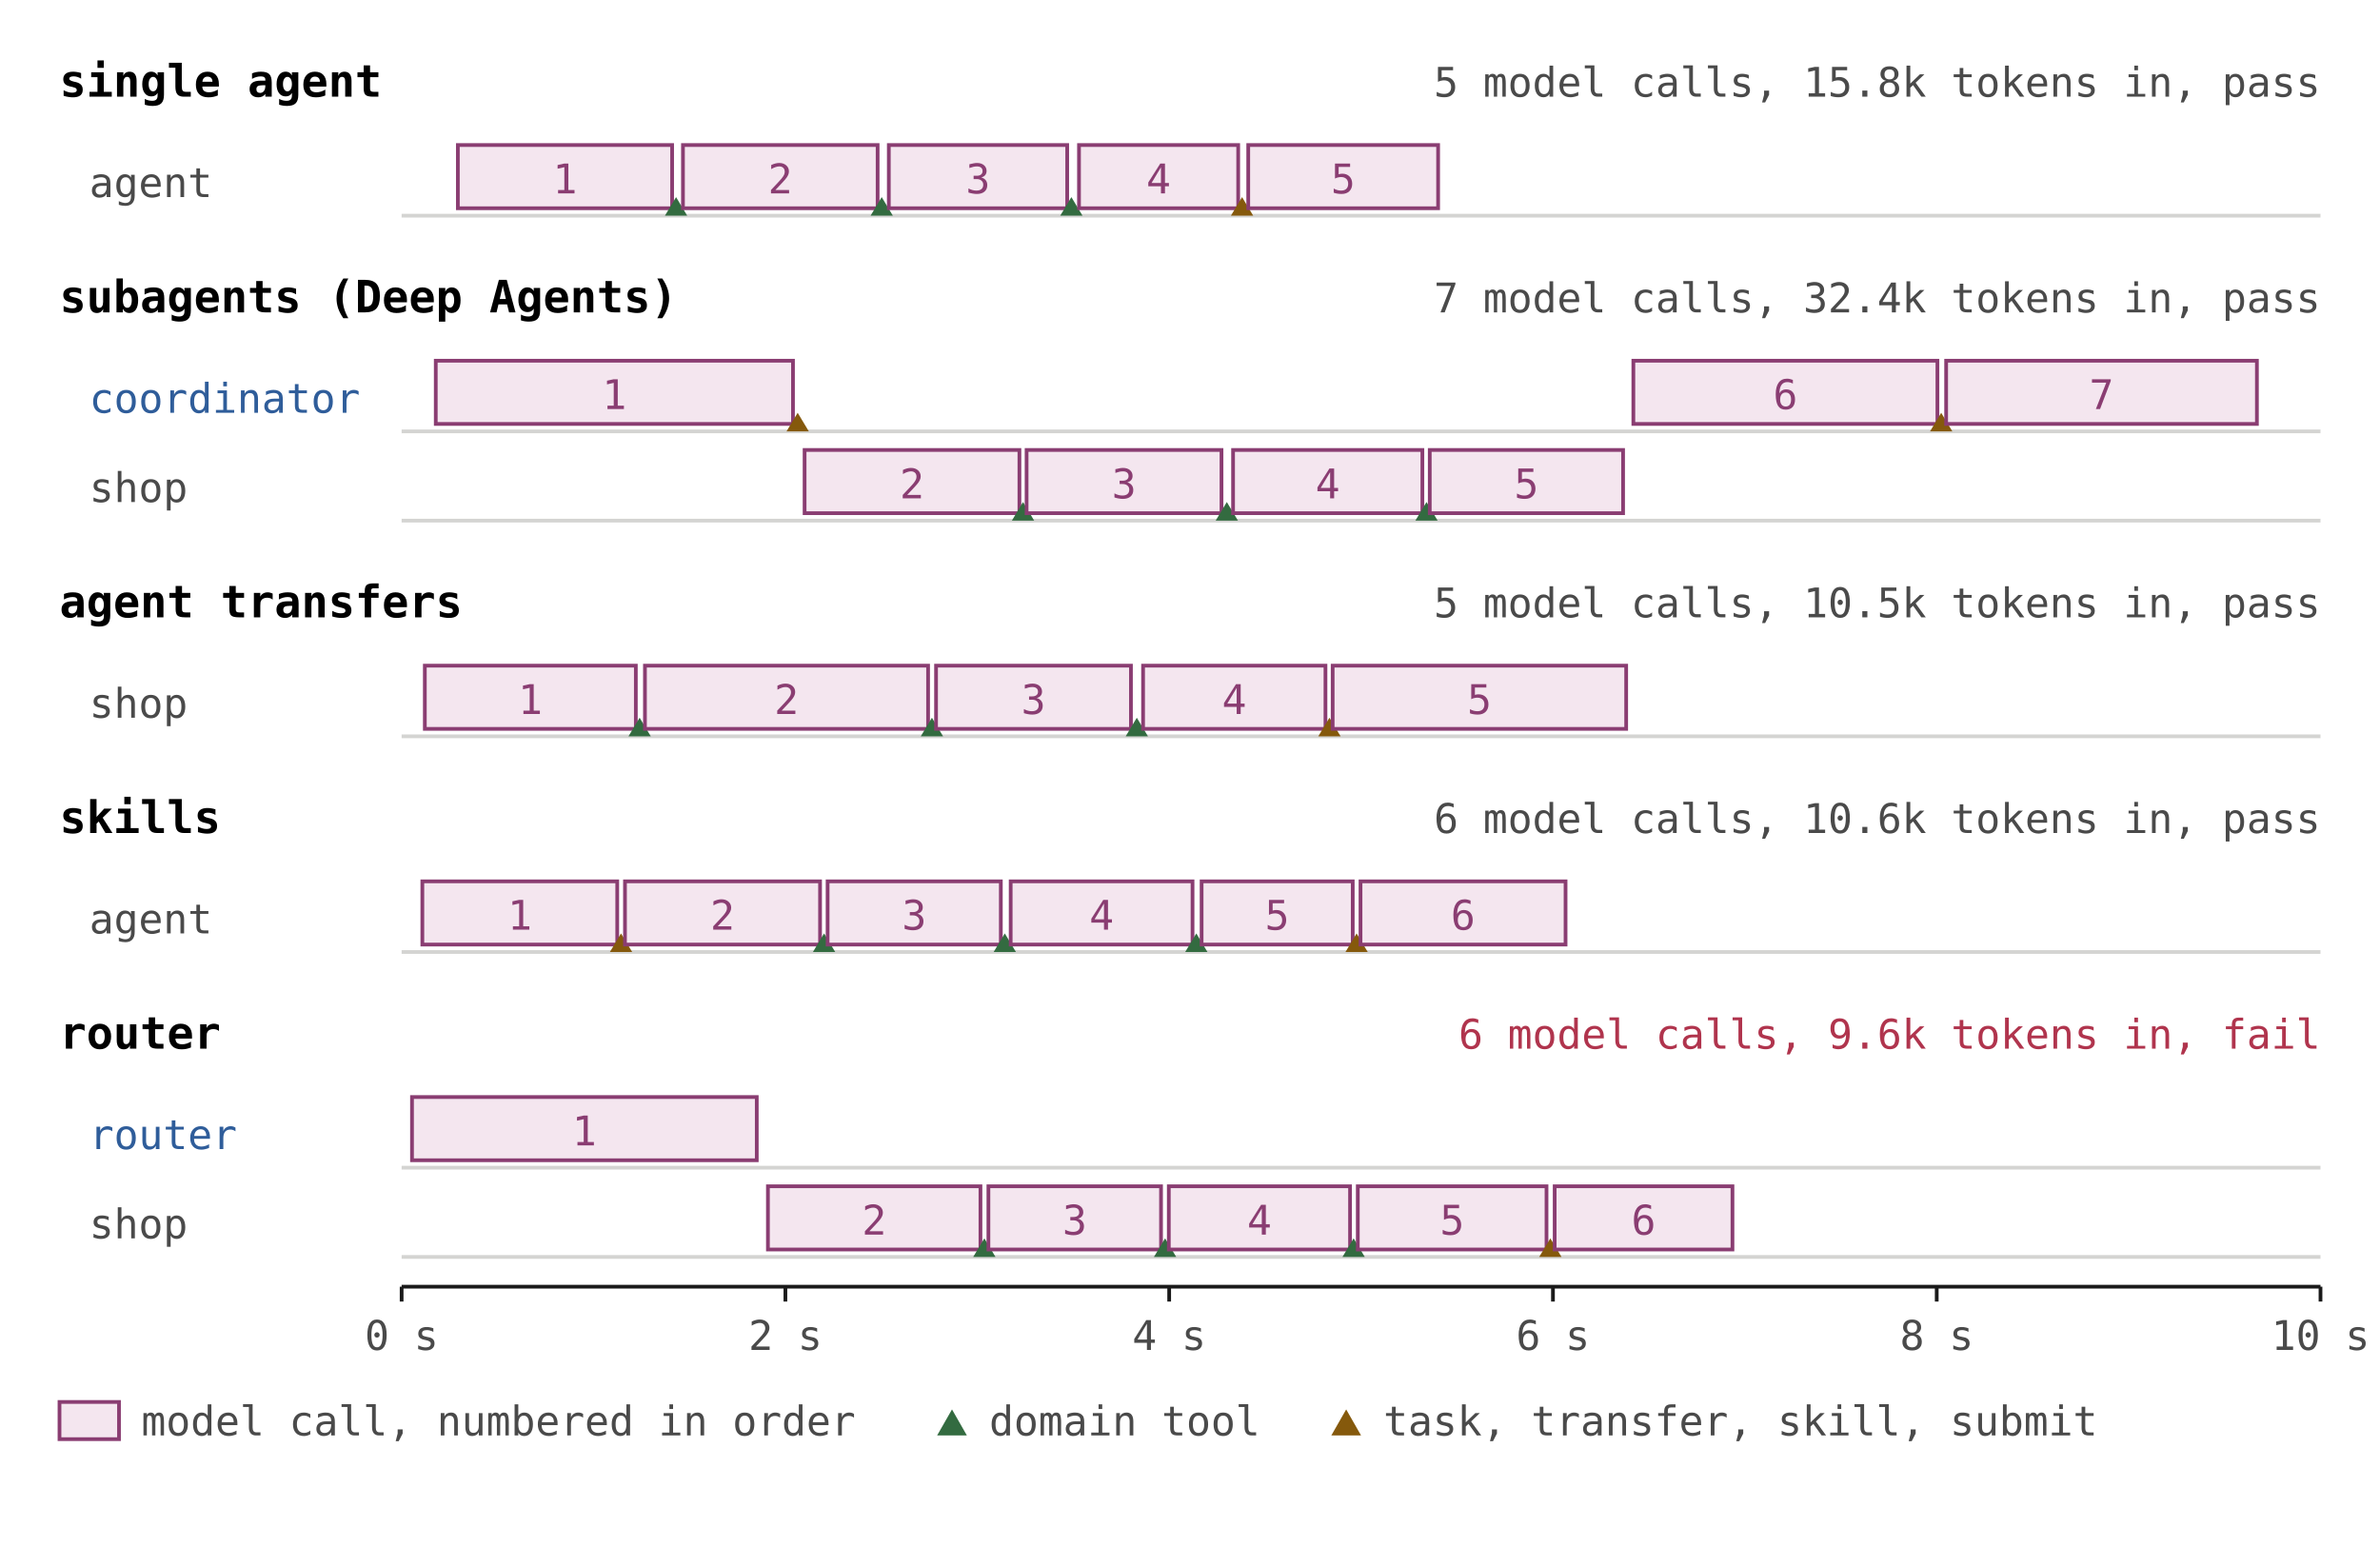
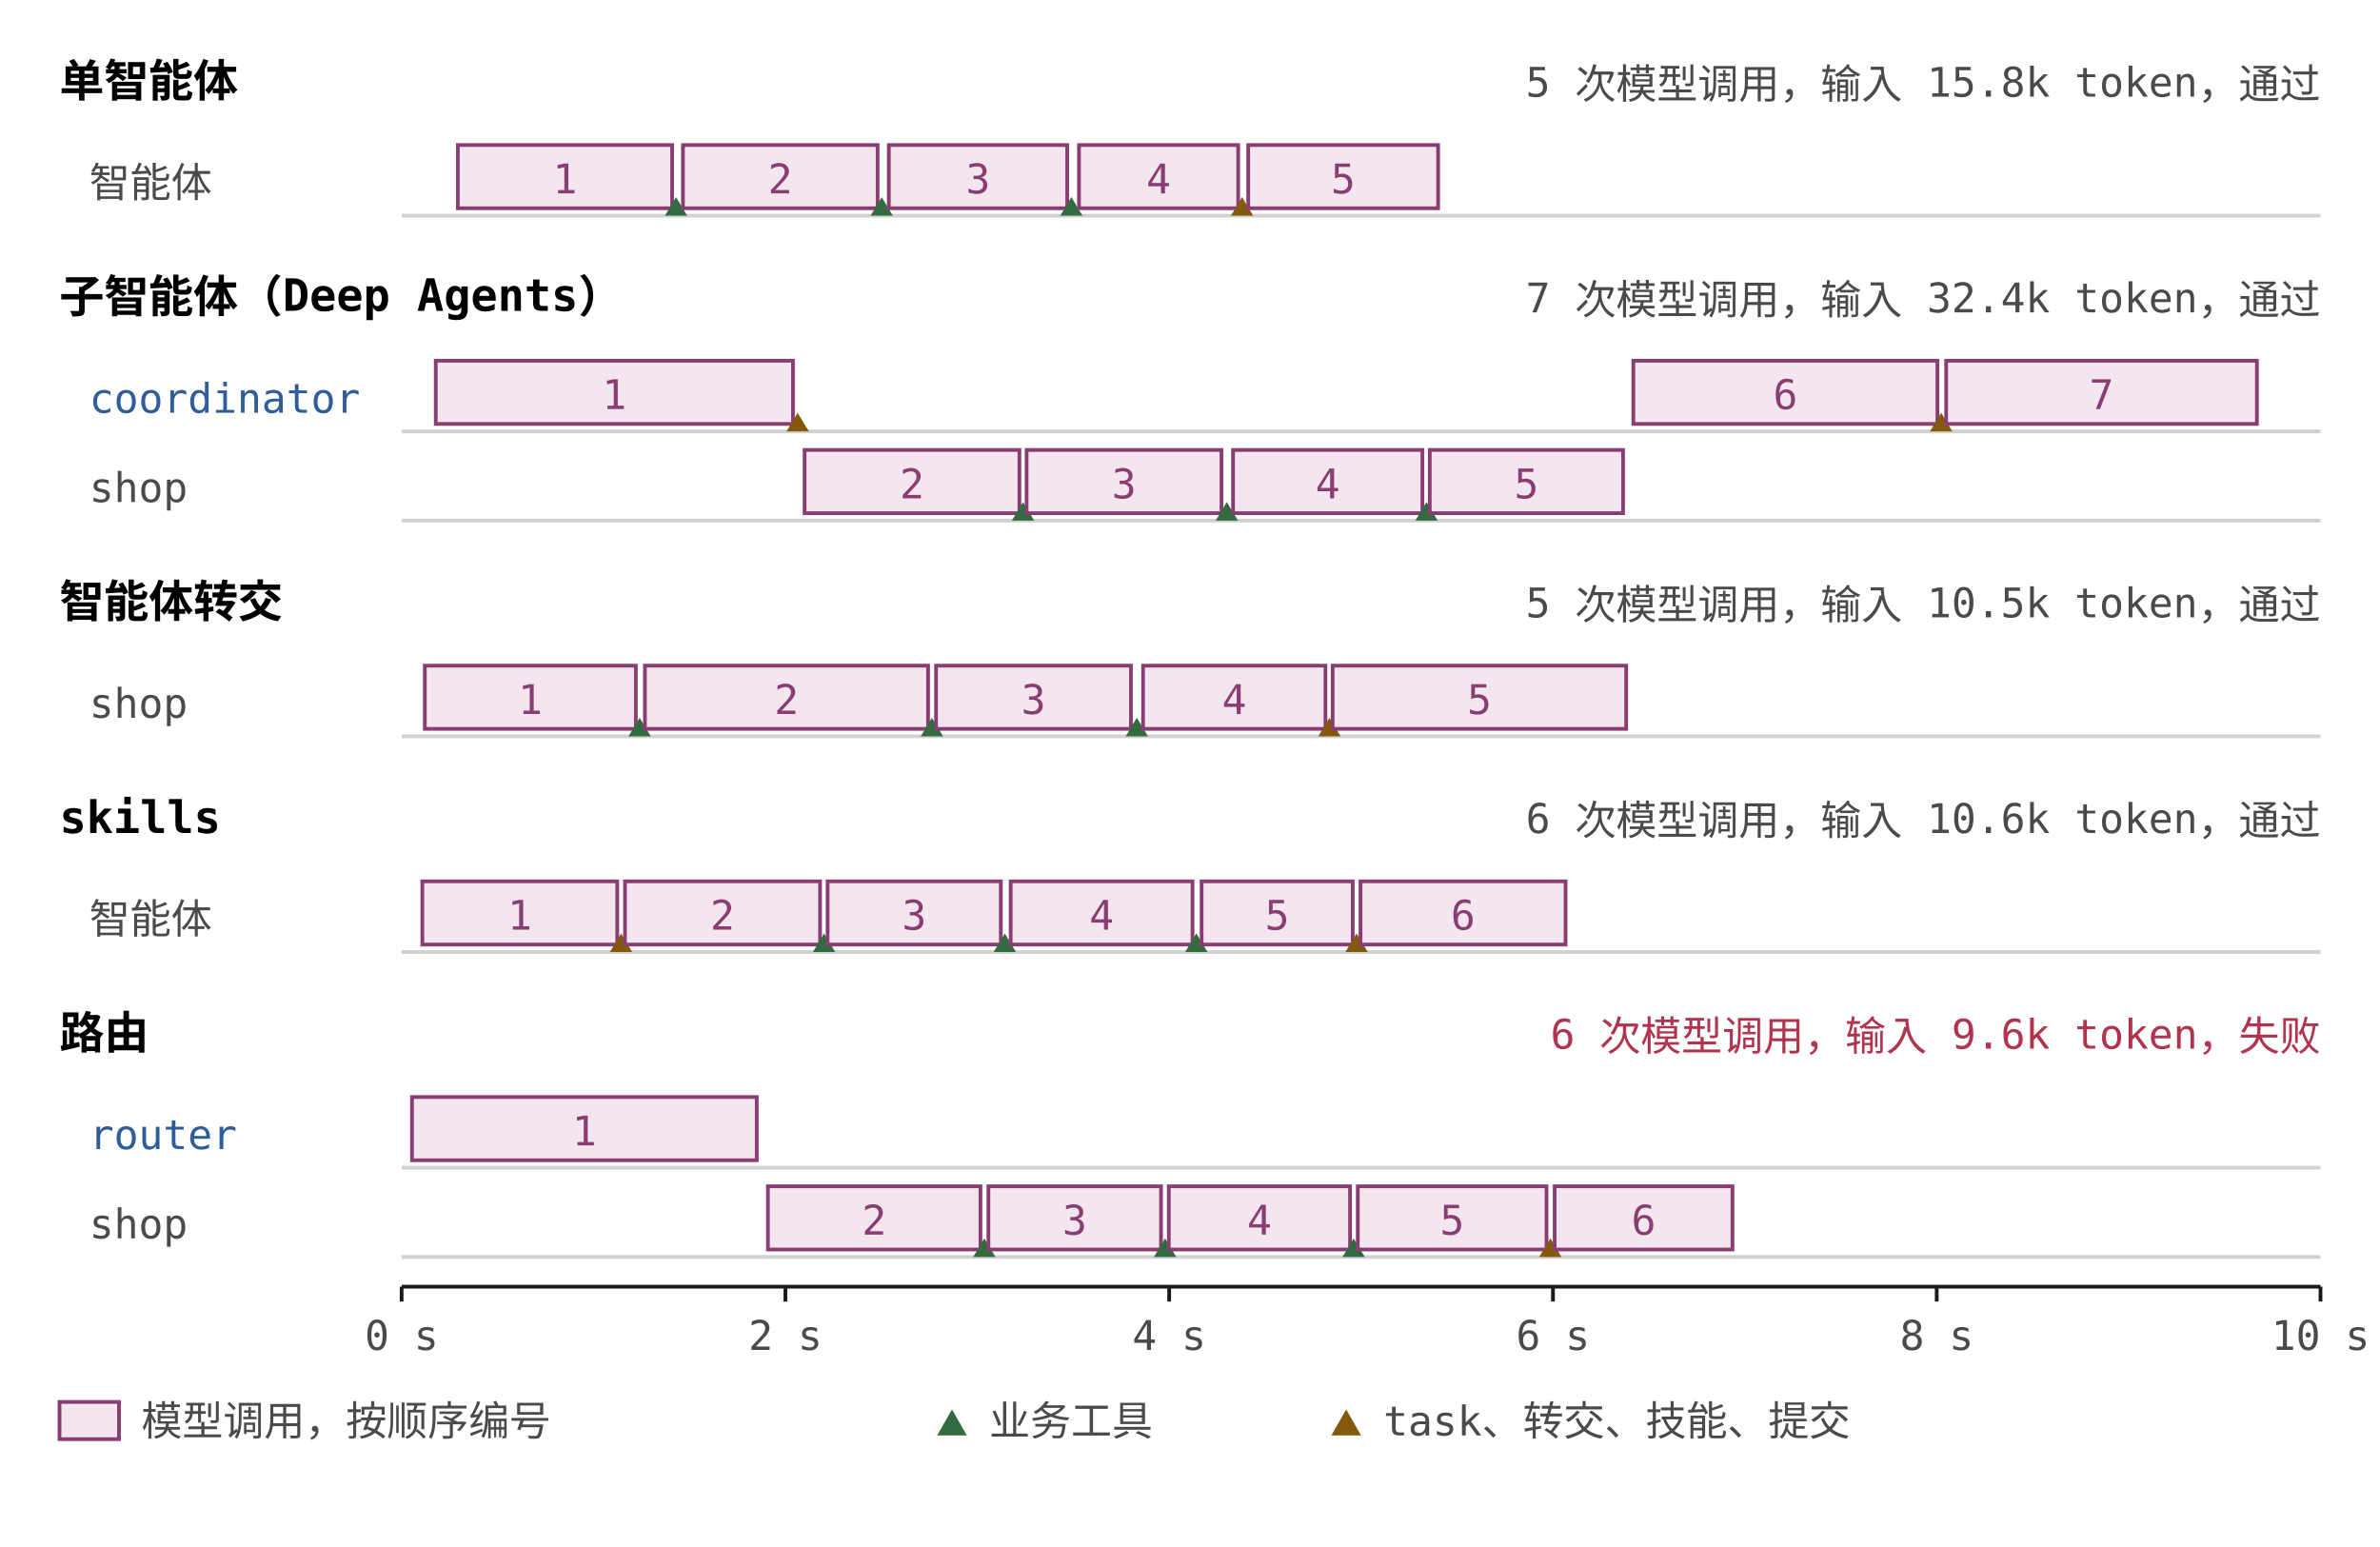
<svg xmlns="http://www.w3.org/2000/svg" viewBox="0 0 640 416" role="img" aria-labelledby="fig-6-7c-title fig-6-7c-desc" font-family="JetBrains Mono, ui-monospace, monospace">
  <g data-beat="1">
    <animate attributeName="opacity" values="0;0;1" keyTimes="0;0;1" calcMode="spline" keySplines="0 0 1 1;0.23 1 0.32 1" dur="0.45s" begin="indefinite" fill="freeze" />
    <animateTransform attributeName="transform" type="translate" values="0 4;0 4;0 0" keyTimes="0;0;1" calcMode="spline" keySplines="0 0 1 1;0.23 1 0.32 1" dur="0.45s" begin="indefinite" fill="freeze" />
-     <text x="16" y="26" font-size="12" font-weight="700">single agent</text>
-     <text x="624" y="26" font-size="11" text-anchor="end" fill="var(--m-ink-soft, #4a4a4a)">5 model calls, 15.8k tokens in, pass</text>
-     <text x="24" y="53" font-size="11" fill="var(--m-ink-soft, #4a4a4a)">agent</text>
-     <line x1="108" y1="58" x2="624" y2="58" stroke="var(--m-ink-mute, #6f6f6a)" stroke-width="1" stroke-opacity="0.3" />
+     <text x="16" y="26" font-size="12" font-weight="700">单智能体</text>
+     <text x="624" y="26" font-size="11" text-anchor="end" fill="var(--m-ink-soft, #4a4a4a)">5 次模型调用，输入 15.8k token，通过</text>
+     <text x="24" y="53" font-size="11" fill="var(--m-ink-soft, #4a4a4a)">智能体</text>
+     <line x1="108" y1="58" x2="624" y2="58" stroke="var(--m-ink-mute, #666660)" stroke-width="1" stroke-opacity="0.3" />
    <rect x="123.12" y="39" width="57.62" height="17" fill="var(--m-plum-fill, #f4e6ef)" stroke="var(--m-plum-ink, #8a3d72)" />
    <text x="151.93" y="52" font-size="11" text-anchor="middle" fill="var(--m-plum-ink, #8a3d72)">1</text>
    <path d="M178.8 58.0l3 -5l3 5z" fill="var(--m-green-ink, #336b40)" />
    <rect x="183.65" y="39" width="52.35" height="17" fill="var(--m-plum-fill, #f4e6ef)" stroke="var(--m-plum-ink, #8a3d72)" />
    <text x="209.82" y="52" font-size="11" text-anchor="middle" fill="var(--m-plum-ink, #8a3d72)">2</text>
    <path d="M234.1 58.0l3 -5l3 5z" fill="var(--m-green-ink, #336b40)" />
    <rect x="239.01" y="39" width="47.97" height="17" fill="var(--m-plum-fill, #f4e6ef)" stroke="var(--m-plum-ink, #8a3d72)" />
    <text x="263" y="52" font-size="11" text-anchor="middle" fill="var(--m-plum-ink, #8a3d72)">3</text>
    <path d="M285.1 58.0l3 -5l3 5z" fill="var(--m-green-ink, #336b40)" />
    <rect x="290.15" y="39" width="42.81" height="17" fill="var(--m-plum-fill, #f4e6ef)" stroke="var(--m-plum-ink, #8a3d72)" />
    <text x="311.55" y="52" font-size="11" text-anchor="middle" fill="var(--m-plum-ink, #8a3d72)">4</text>
    <path d="M331.0 58.0l3 -5l3 5z" fill="var(--m-amber-ink, #85590c)" />
    <rect x="335.66" y="39" width="51.06" height="17" fill="var(--m-plum-fill, #f4e6ef)" stroke="var(--m-plum-ink, #8a3d72)" />
    <text x="361.19" y="52" font-size="11" text-anchor="middle" fill="var(--m-plum-ink, #8a3d72)">5</text>
  </g>
  <g data-beat="2">
    <animate attributeName="opacity" values="0;0;1" keyTimes="0;0.571;1" calcMode="spline" keySplines="0 0 1 1;0.23 1 0.32 1" dur="1.05s" begin="indefinite" fill="freeze" />
    <animateTransform attributeName="transform" type="translate" values="0 4;0 4;0 0" keyTimes="0;0.571;1" calcMode="spline" keySplines="0 0 1 1;0.23 1 0.32 1" dur="1.05s" begin="indefinite" fill="freeze" />
-     <text x="16" y="84" font-size="12" font-weight="700">subagents (Deep Agents)</text>
-     <text x="624" y="84" font-size="11" text-anchor="end" fill="var(--m-ink-soft, #4a4a4a)">7 model calls, 32.4k tokens in, pass</text>
+     <text x="16" y="84" font-size="12" font-weight="700">子智能体（Deep Agents）</text>
+     <text x="624" y="84" font-size="11" text-anchor="end" fill="var(--m-ink-soft, #4a4a4a)">7 次模型调用，输入 32.4k token，通过</text>
    <text x="24" y="111" font-size="11" fill="var(--m-blue-ink, #2f5d9a)">coordinator</text>
-     <line x1="108" y1="116" x2="624" y2="116" stroke="var(--m-ink-mute, #6f6f6a)" stroke-width="1" stroke-opacity="0.3" />
+     <line x1="108" y1="116" x2="624" y2="116" stroke="var(--m-ink-mute, #666660)" stroke-width="1" stroke-opacity="0.3" />
    <text x="24" y="135" font-size="11" fill="var(--m-ink-soft, #4a4a4a)">shop</text>
-     <line x1="108" y1="140" x2="624" y2="140" stroke="var(--m-ink-mute, #6f6f6a)" stroke-width="1" stroke-opacity="0.3" />
+     <line x1="108" y1="140" x2="624" y2="140" stroke="var(--m-ink-mute, #666660)" stroke-width="1" stroke-opacity="0.3" />
    <rect x="117.18" y="97" width="96.06" height="17" fill="var(--m-plum-fill, #f4e6ef)" stroke="var(--m-plum-ink, #8a3d72)" />
    <text x="165.21" y="110" font-size="11" text-anchor="middle" fill="var(--m-plum-ink, #8a3d72)">1</text>
    <path d="M211.5 116.0l3 -5l3 5z" fill="var(--m-amber-ink, #85590c)" />
    <rect x="216.36" y="121" width="57.77" height="17" fill="var(--m-plum-fill, #f4e6ef)" stroke="var(--m-plum-ink, #8a3d72)" />
    <text x="245.25" y="134" font-size="11" text-anchor="middle" fill="var(--m-plum-ink, #8a3d72)">2</text>
    <path d="M272.1 140.0l3 -5l3 5z" fill="var(--m-green-ink, #336b40)" />
    <rect x="276.06" y="121" width="52.41" height="17" fill="var(--m-plum-fill, #f4e6ef)" stroke="var(--m-plum-ink, #8a3d72)" />
    <text x="302.26" y="134" font-size="11" text-anchor="middle" fill="var(--m-plum-ink, #8a3d72)">3</text>
    <path d="M326.9 140.0l3 -5l3 5z" fill="var(--m-green-ink, #336b40)" />
    <rect x="331.58" y="121" width="50.91" height="17" fill="var(--m-plum-fill, #f4e6ef)" stroke="var(--m-plum-ink, #8a3d72)" />
    <text x="357.04" y="134" font-size="11" text-anchor="middle" fill="var(--m-plum-ink, #8a3d72)">4</text>
    <path d="M380.6 140.0l3 -5l3 5z" fill="var(--m-green-ink, #336b40)" />
    <rect x="384.47" y="121" width="51.99" height="17" fill="var(--m-plum-fill, #f4e6ef)" stroke="var(--m-plum-ink, #8a3d72)" />
    <text x="410.47" y="134" font-size="11" text-anchor="middle" fill="var(--m-plum-ink, #8a3d72)">5</text>
    <rect x="439.22" y="97" width="81.77" height="17" fill="var(--m-plum-fill, #f4e6ef)" stroke="var(--m-plum-ink, #8a3d72)" />
    <text x="480.1" y="110" font-size="11" text-anchor="middle" fill="var(--m-plum-ink, #8a3d72)">6</text>
    <path d="M519.0 116.0l3 -5l3 5z" fill="var(--m-amber-ink, #85590c)" />
    <rect x="523.33" y="97" width="83.57" height="17" fill="var(--m-plum-fill, #f4e6ef)" stroke="var(--m-plum-ink, #8a3d72)" />
    <text x="565.11" y="110" font-size="11" text-anchor="middle" fill="var(--m-plum-ink, #8a3d72)">7</text>
  </g>
  <g data-beat="3">
    <animate attributeName="opacity" values="0;0;1" keyTimes="0;0.727;1" calcMode="spline" keySplines="0 0 1 1;0.23 1 0.32 1" dur="1.65s" begin="indefinite" fill="freeze" />
    <animateTransform attributeName="transform" type="translate" values="0 4;0 4;0 0" keyTimes="0;0.727;1" calcMode="spline" keySplines="0 0 1 1;0.23 1 0.32 1" dur="1.65s" begin="indefinite" fill="freeze" />
-     <text x="16" y="166" font-size="12" font-weight="700">agent transfers</text>
-     <text x="624" y="166" font-size="11" text-anchor="end" fill="var(--m-ink-soft, #4a4a4a)">5 model calls, 10.5k tokens in, pass</text>
+     <text x="16" y="166" font-size="12" font-weight="700">智能体转交</text>
+     <text x="624" y="166" font-size="11" text-anchor="end" fill="var(--m-ink-soft, #4a4a4a)">5 次模型调用，输入 10.5k token，通过</text>
    <text x="24" y="193" font-size="11" fill="var(--m-ink-soft, #4a4a4a)">shop</text>
-     <line x1="108" y1="198" x2="624" y2="198" stroke="var(--m-ink-mute, #6f6f6a)" stroke-width="1" stroke-opacity="0.3" />
+     <line x1="108" y1="198" x2="624" y2="198" stroke="var(--m-ink-mute, #666660)" stroke-width="1" stroke-opacity="0.3" />
    <rect x="114.24" y="179" width="56.74" height="17" fill="var(--m-plum-fill, #f4e6ef)" stroke="var(--m-plum-ink, #8a3d72)" />
    <text x="142.61" y="192" font-size="11" text-anchor="middle" fill="var(--m-plum-ink, #8a3d72)">1</text>
    <path d="M169.0 198.0l3 -5l3 5z" fill="var(--m-green-ink, #336b40)" />
    <rect x="173.43" y="179" width="76.14" height="17" fill="var(--m-plum-fill, #f4e6ef)" stroke="var(--m-plum-ink, #8a3d72)" />
    <text x="211.5" y="192" font-size="11" text-anchor="middle" fill="var(--m-plum-ink, #8a3d72)">2</text>
    <path d="M247.6 198.0l3 -5l3 5z" fill="var(--m-green-ink, #336b40)" />
    <rect x="251.71" y="179" width="52.41" height="17" fill="var(--m-plum-fill, #f4e6ef)" stroke="var(--m-plum-ink, #8a3d72)" />
    <text x="277.91" y="192" font-size="11" text-anchor="middle" fill="var(--m-plum-ink, #8a3d72)">3</text>
    <path d="M302.7 198.0l3 -5l3 5z" fill="var(--m-green-ink, #336b40)" />
    <rect x="307.38" y="179" width="49.05" height="17" fill="var(--m-plum-fill, #f4e6ef)" stroke="var(--m-plum-ink, #8a3d72)" />
    <text x="331.91" y="192" font-size="11" text-anchor="middle" fill="var(--m-plum-ink, #8a3d72)">4</text>
    <path d="M354.5 198.0l3 -5l3 5z" fill="var(--m-amber-ink, #85590c)" />
    <rect x="358.36" y="179" width="78.93" height="17" fill="var(--m-plum-fill, #f4e6ef)" stroke="var(--m-plum-ink, #8a3d72)" />
    <text x="397.83" y="192" font-size="11" text-anchor="middle" fill="var(--m-plum-ink, #8a3d72)">5</text>
  </g>
  <g data-beat="4">
    <animate attributeName="opacity" values="0;0;1" keyTimes="0;0.8;1" calcMode="spline" keySplines="0 0 1 1;0.23 1 0.32 1" dur="2.25s" begin="indefinite" fill="freeze" />
    <animateTransform attributeName="transform" type="translate" values="0 4;0 4;0 0" keyTimes="0;0.8;1" calcMode="spline" keySplines="0 0 1 1;0.23 1 0.32 1" dur="2.25s" begin="indefinite" fill="freeze" />
    <text x="16" y="224" font-size="12" font-weight="700">skills</text>
-     <text x="624" y="224" font-size="11" text-anchor="end" fill="var(--m-ink-soft, #4a4a4a)">6 model calls, 10.6k tokens in, pass</text>
-     <text x="24" y="251" font-size="11" fill="var(--m-ink-soft, #4a4a4a)">agent</text>
-     <line x1="108" y1="256" x2="624" y2="256" stroke="var(--m-ink-mute, #6f6f6a)" stroke-width="1" stroke-opacity="0.3" />
+     <text x="624" y="224" font-size="11" text-anchor="end" fill="var(--m-ink-soft, #4a4a4a)">6 次模型调用，输入 10.6k token，通过</text>
+     <text x="24" y="251" font-size="11" fill="var(--m-ink-soft, #4a4a4a)">智能体</text>
+     <line x1="108" y1="256" x2="624" y2="256" stroke="var(--m-ink-mute, #666660)" stroke-width="1" stroke-opacity="0.3" />
    <rect x="113.57" y="237" width="52.41" height="17" fill="var(--m-plum-fill, #f4e6ef)" stroke="var(--m-plum-ink, #8a3d72)" />
    <text x="139.78" y="250" font-size="11" text-anchor="middle" fill="var(--m-plum-ink, #8a3d72)">1</text>
    <path d="M164.0 256.0l3 -5l3 5z" fill="var(--m-amber-ink, #85590c)" />
    <rect x="168.06" y="237" width="52.46" height="17" fill="var(--m-plum-fill, #f4e6ef)" stroke="var(--m-plum-ink, #8a3d72)" />
    <text x="194.29" y="250" font-size="11" text-anchor="middle" fill="var(--m-plum-ink, #8a3d72)">2</text>
    <path d="M218.6 256.0l3 -5l3 5z" fill="var(--m-green-ink, #336b40)" />
    <rect x="222.55" y="237" width="46.58" height="17" fill="var(--m-plum-fill, #f4e6ef)" stroke="var(--m-plum-ink, #8a3d72)" />
    <text x="245.84" y="250" font-size="11" text-anchor="middle" fill="var(--m-plum-ink, #8a3d72)">3</text>
    <path d="M267.2 256.0l3 -5l3 5z" fill="var(--m-green-ink, #336b40)" />
    <rect x="271.78" y="237" width="48.9" height="17" fill="var(--m-plum-fill, #f4e6ef)" stroke="var(--m-plum-ink, #8a3d72)" />
    <text x="296.23" y="250" font-size="11" text-anchor="middle" fill="var(--m-plum-ink, #8a3d72)">4</text>
    <path d="M318.7 256.0l3 -5l3 5z" fill="var(--m-green-ink, #336b40)" />
    <rect x="323.12" y="237" width="40.64" height="17" fill="var(--m-plum-fill, #f4e6ef)" stroke="var(--m-plum-ink, #8a3d72)" />
    <text x="343.44" y="250" font-size="11" text-anchor="middle" fill="var(--m-plum-ink, #8a3d72)">5</text>
    <path d="M361.8 256.0l3 -5l3 5z" fill="var(--m-amber-ink, #85590c)" />
    <rect x="365.85" y="237" width="55.14" height="17" fill="var(--m-plum-fill, #f4e6ef)" stroke="var(--m-plum-ink, #8a3d72)" />
    <text x="393.42" y="250" font-size="11" text-anchor="middle" fill="var(--m-plum-ink, #8a3d72)">6</text>
  </g>
  <g data-beat="5">
    <animate attributeName="opacity" values="0;0;1" keyTimes="0;0.842;1" calcMode="spline" keySplines="0 0 1 1;0.23 1 0.32 1" dur="2.85s" begin="indefinite" fill="freeze" />
    <animateTransform attributeName="transform" type="translate" values="0 4;0 4;0 0" keyTimes="0;0.842;1" calcMode="spline" keySplines="0 0 1 1;0.23 1 0.32 1" dur="2.85s" begin="indefinite" fill="freeze" />
-     <text x="16" y="282" font-size="12" font-weight="700">router</text>
-     <text x="624" y="282" font-size="11" text-anchor="end" fill="var(--m-rose-ink, #b0344d)">6 model calls, 9.6k tokens in, fail</text>
+     <text x="16" y="282" font-size="12" font-weight="700">路由</text>
+     <text x="624" y="282" font-size="11" text-anchor="end" fill="var(--m-rose-ink, #b0344d)">6 次模型调用，输入 9.6k token，失败</text>
    <text x="24" y="309" font-size="11" fill="var(--m-blue-ink, #2f5d9a)">router</text>
-     <line x1="108" y1="314" x2="624" y2="314" stroke="var(--m-ink-mute, #6f6f6a)" stroke-width="1" stroke-opacity="0.3" />
+     <line x1="108" y1="314" x2="624" y2="314" stroke="var(--m-ink-mute, #666660)" stroke-width="1" stroke-opacity="0.3" />
    <text x="24" y="333" font-size="11" fill="var(--m-ink-soft, #4a4a4a)">shop</text>
-     <line x1="108" y1="338" x2="624" y2="338" stroke="var(--m-ink-mute, #6f6f6a)" stroke-width="1" stroke-opacity="0.3" />
+     <line x1="108" y1="338" x2="624" y2="338" stroke="var(--m-ink-mute, #666660)" stroke-width="1" stroke-opacity="0.3" />
    <rect x="110.79" y="295" width="92.71" height="17" fill="var(--m-plum-fill, #f4e6ef)" stroke="var(--m-plum-ink, #8a3d72)" />
    <text x="157.14" y="308" font-size="11" text-anchor="middle" fill="var(--m-plum-ink, #8a3d72)">1</text>
    <rect x="206.5" y="319" width="57.15" height="17" fill="var(--m-plum-fill, #f4e6ef)" stroke="var(--m-plum-ink, #8a3d72)" />
    <text x="235.08" y="332" font-size="11" text-anchor="middle" fill="var(--m-plum-ink, #8a3d72)">2</text>
    <path d="M261.7 338.0l3 -5l3 5z" fill="var(--m-green-ink, #336b40)" />
    <rect x="265.79" y="319" width="46.42" height="17" fill="var(--m-plum-fill, #f4e6ef)" stroke="var(--m-plum-ink, #8a3d72)" />
    <text x="289" y="332" font-size="11" text-anchor="middle" fill="var(--m-plum-ink, #8a3d72)">3</text>
    <path d="M310.3 338.0l3 -5l3 5z" fill="var(--m-green-ink, #336b40)" />
    <rect x="314.3" y="319" width="48.74" height="17" fill="var(--m-plum-fill, #f4e6ef)" stroke="var(--m-plum-ink, #8a3d72)" />
    <text x="338.67" y="332" font-size="11" text-anchor="middle" fill="var(--m-plum-ink, #8a3d72)">4</text>
    <path d="M361.0 338.0l3 -5l3 5z" fill="var(--m-green-ink, #336b40)" />
    <rect x="365.12" y="319" width="50.75" height="17" fill="var(--m-plum-fill, #f4e6ef)" stroke="var(--m-plum-ink, #8a3d72)" />
    <text x="390.5" y="332" font-size="11" text-anchor="middle" fill="var(--m-plum-ink, #8a3d72)">5</text>
    <path d="M413.9 338.0l3 -5l3 5z" fill="var(--m-amber-ink, #85590c)" />
    <rect x="418.06" y="319" width="47.81" height="17" fill="var(--m-plum-fill, #f4e6ef)" stroke="var(--m-plum-ink, #8a3d72)" />
    <text x="441.97" y="332" font-size="11" text-anchor="middle" fill="var(--m-plum-ink, #8a3d72)">6</text>
  </g>
  <g data-beat="6">
    <animate attributeName="opacity" values="0;0;1" keyTimes="0;0.87;1" calcMode="spline" keySplines="0 0 1 1;0.23 1 0.32 1" dur="3.45s" begin="indefinite" fill="freeze" />
    <animateTransform attributeName="transform" type="translate" values="0 4;0 4;0 0" keyTimes="0;0.87;1" calcMode="spline" keySplines="0 0 1 1;0.23 1 0.32 1" dur="3.45s" begin="indefinite" fill="freeze" />
    <line x1="108" y1="346" x2="624" y2="346" stroke="var(--m-ink, #1a1a1a)" stroke-width="1" />
    <line x1="108" y1="346" x2="108" y2="350" stroke="var(--m-ink, #1a1a1a)" stroke-width="1" />
    <text x="108" y="363" font-size="11" text-anchor="middle" fill="var(--m-ink-soft, #4a4a4a)">0 s</text>
    <line x1="211.2" y1="346" x2="211.2" y2="350" stroke="var(--m-ink, #1a1a1a)" stroke-width="1" />
    <text x="211.2" y="363" font-size="11" text-anchor="middle" fill="var(--m-ink-soft, #4a4a4a)">2 s</text>
    <line x1="314.4" y1="346" x2="314.4" y2="350" stroke="var(--m-ink, #1a1a1a)" stroke-width="1" />
    <text x="314.4" y="363" font-size="11" text-anchor="middle" fill="var(--m-ink-soft, #4a4a4a)">4 s</text>
    <line x1="417.6" y1="346" x2="417.6" y2="350" stroke="var(--m-ink, #1a1a1a)" stroke-width="1" />
    <text x="417.6" y="363" font-size="11" text-anchor="middle" fill="var(--m-ink-soft, #4a4a4a)">6 s</text>
    <line x1="520.8" y1="346" x2="520.8" y2="350" stroke="var(--m-ink, #1a1a1a)" stroke-width="1" />
    <text x="520.8" y="363" font-size="11" text-anchor="middle" fill="var(--m-ink-soft, #4a4a4a)">8 s</text>
    <line x1="624" y1="346" x2="624" y2="350" stroke="var(--m-ink, #1a1a1a)" stroke-width="1" />
    <text x="624" y="363" font-size="11" text-anchor="middle" fill="var(--m-ink-soft, #4a4a4a)">10 s</text>
    <rect x="16" y="377" width="16" height="10" fill="var(--m-plum-fill, #f4e6ef)" stroke="var(--m-plum-ink, #8a3d72)" />
-     <text x="38" y="386" font-size="11" fill="var(--m-ink-soft, #4a4a4a)">model call, numbered in order</text>
+     <text x="38" y="386" font-size="11" fill="var(--m-ink-soft, #4a4a4a)">模型调用，按顺序编号</text>
    <path d="M252 386l4 -7l4 7z" fill="var(--m-green-ink, #336b40)" />
-     <text x="266" y="386" font-size="11" fill="var(--m-ink-soft, #4a4a4a)">domain tool</text>
+     <text x="266" y="386" font-size="11" fill="var(--m-ink-soft, #4a4a4a)">业务工具</text>
    <path d="M358 386l4 -7l4 7z" fill="var(--m-amber-ink, #85590c)" />
-     <text x="372" y="386" font-size="11" fill="var(--m-ink-soft, #4a4a4a)">task, transfer, skill, submit</text>
+     <text x="372" y="386" font-size="11" fill="var(--m-ink-soft, #4a4a4a)">task、转交、技能、提交</text>
  </g>
</svg>
